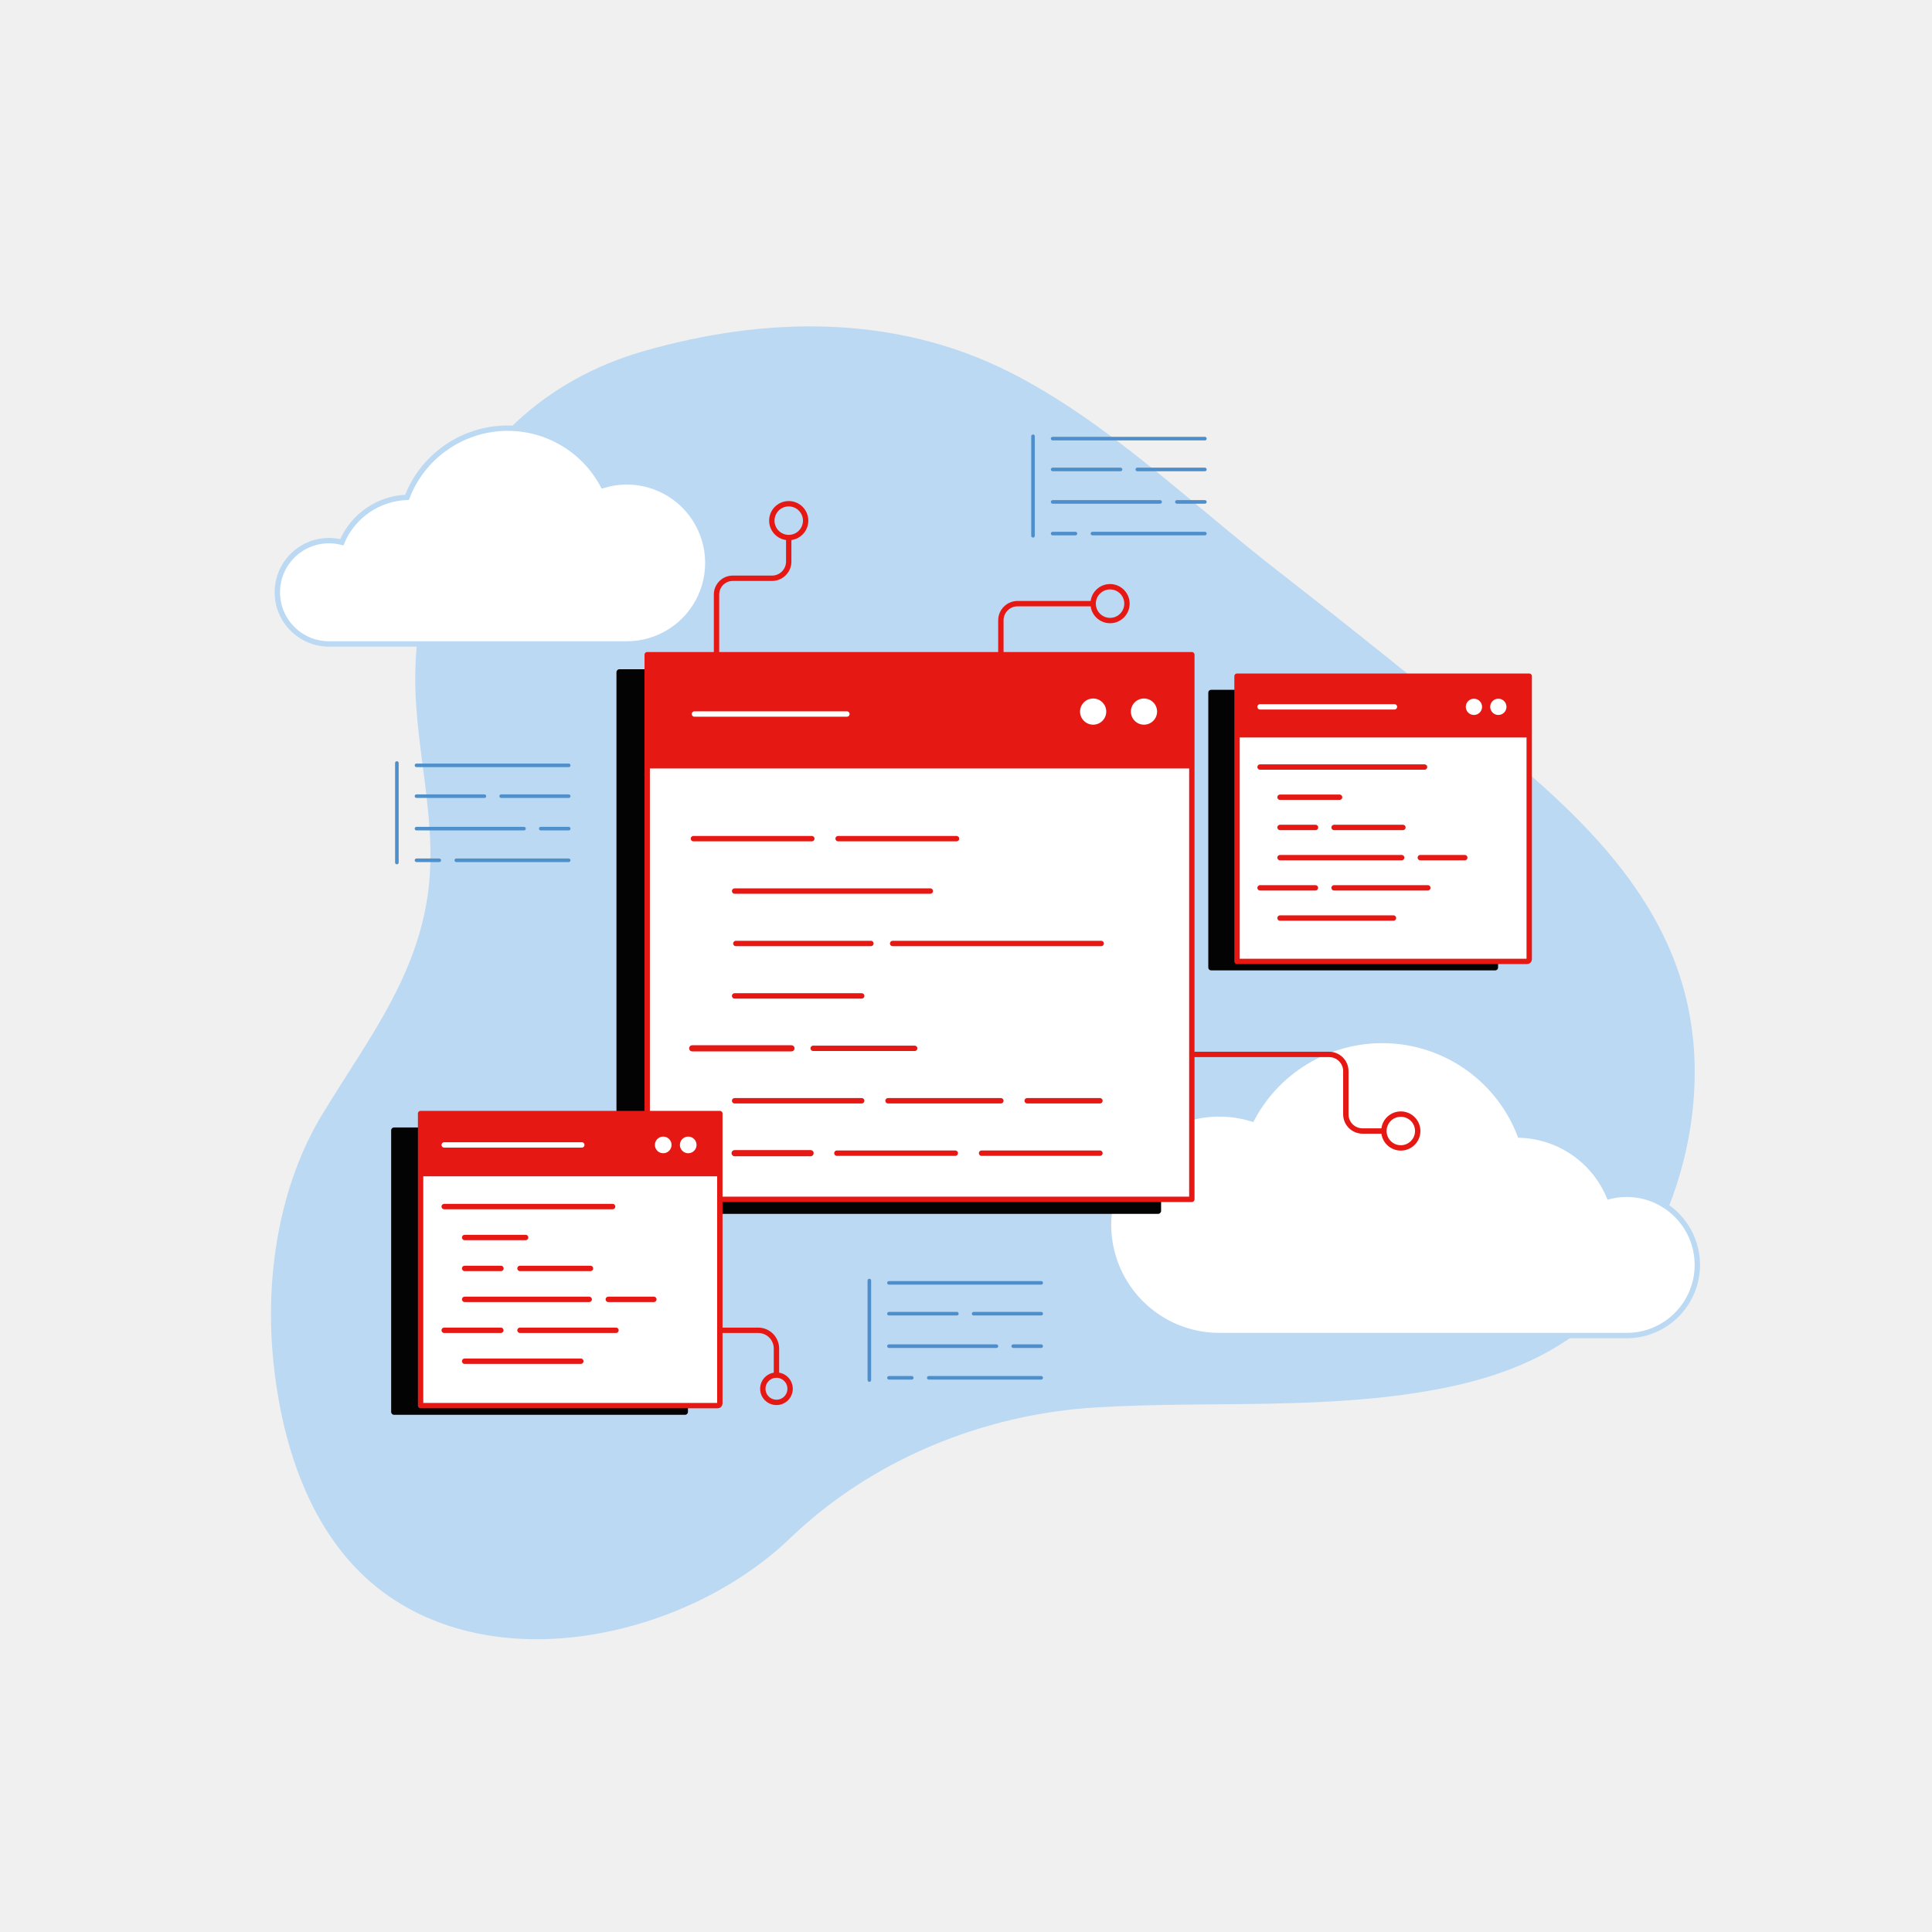
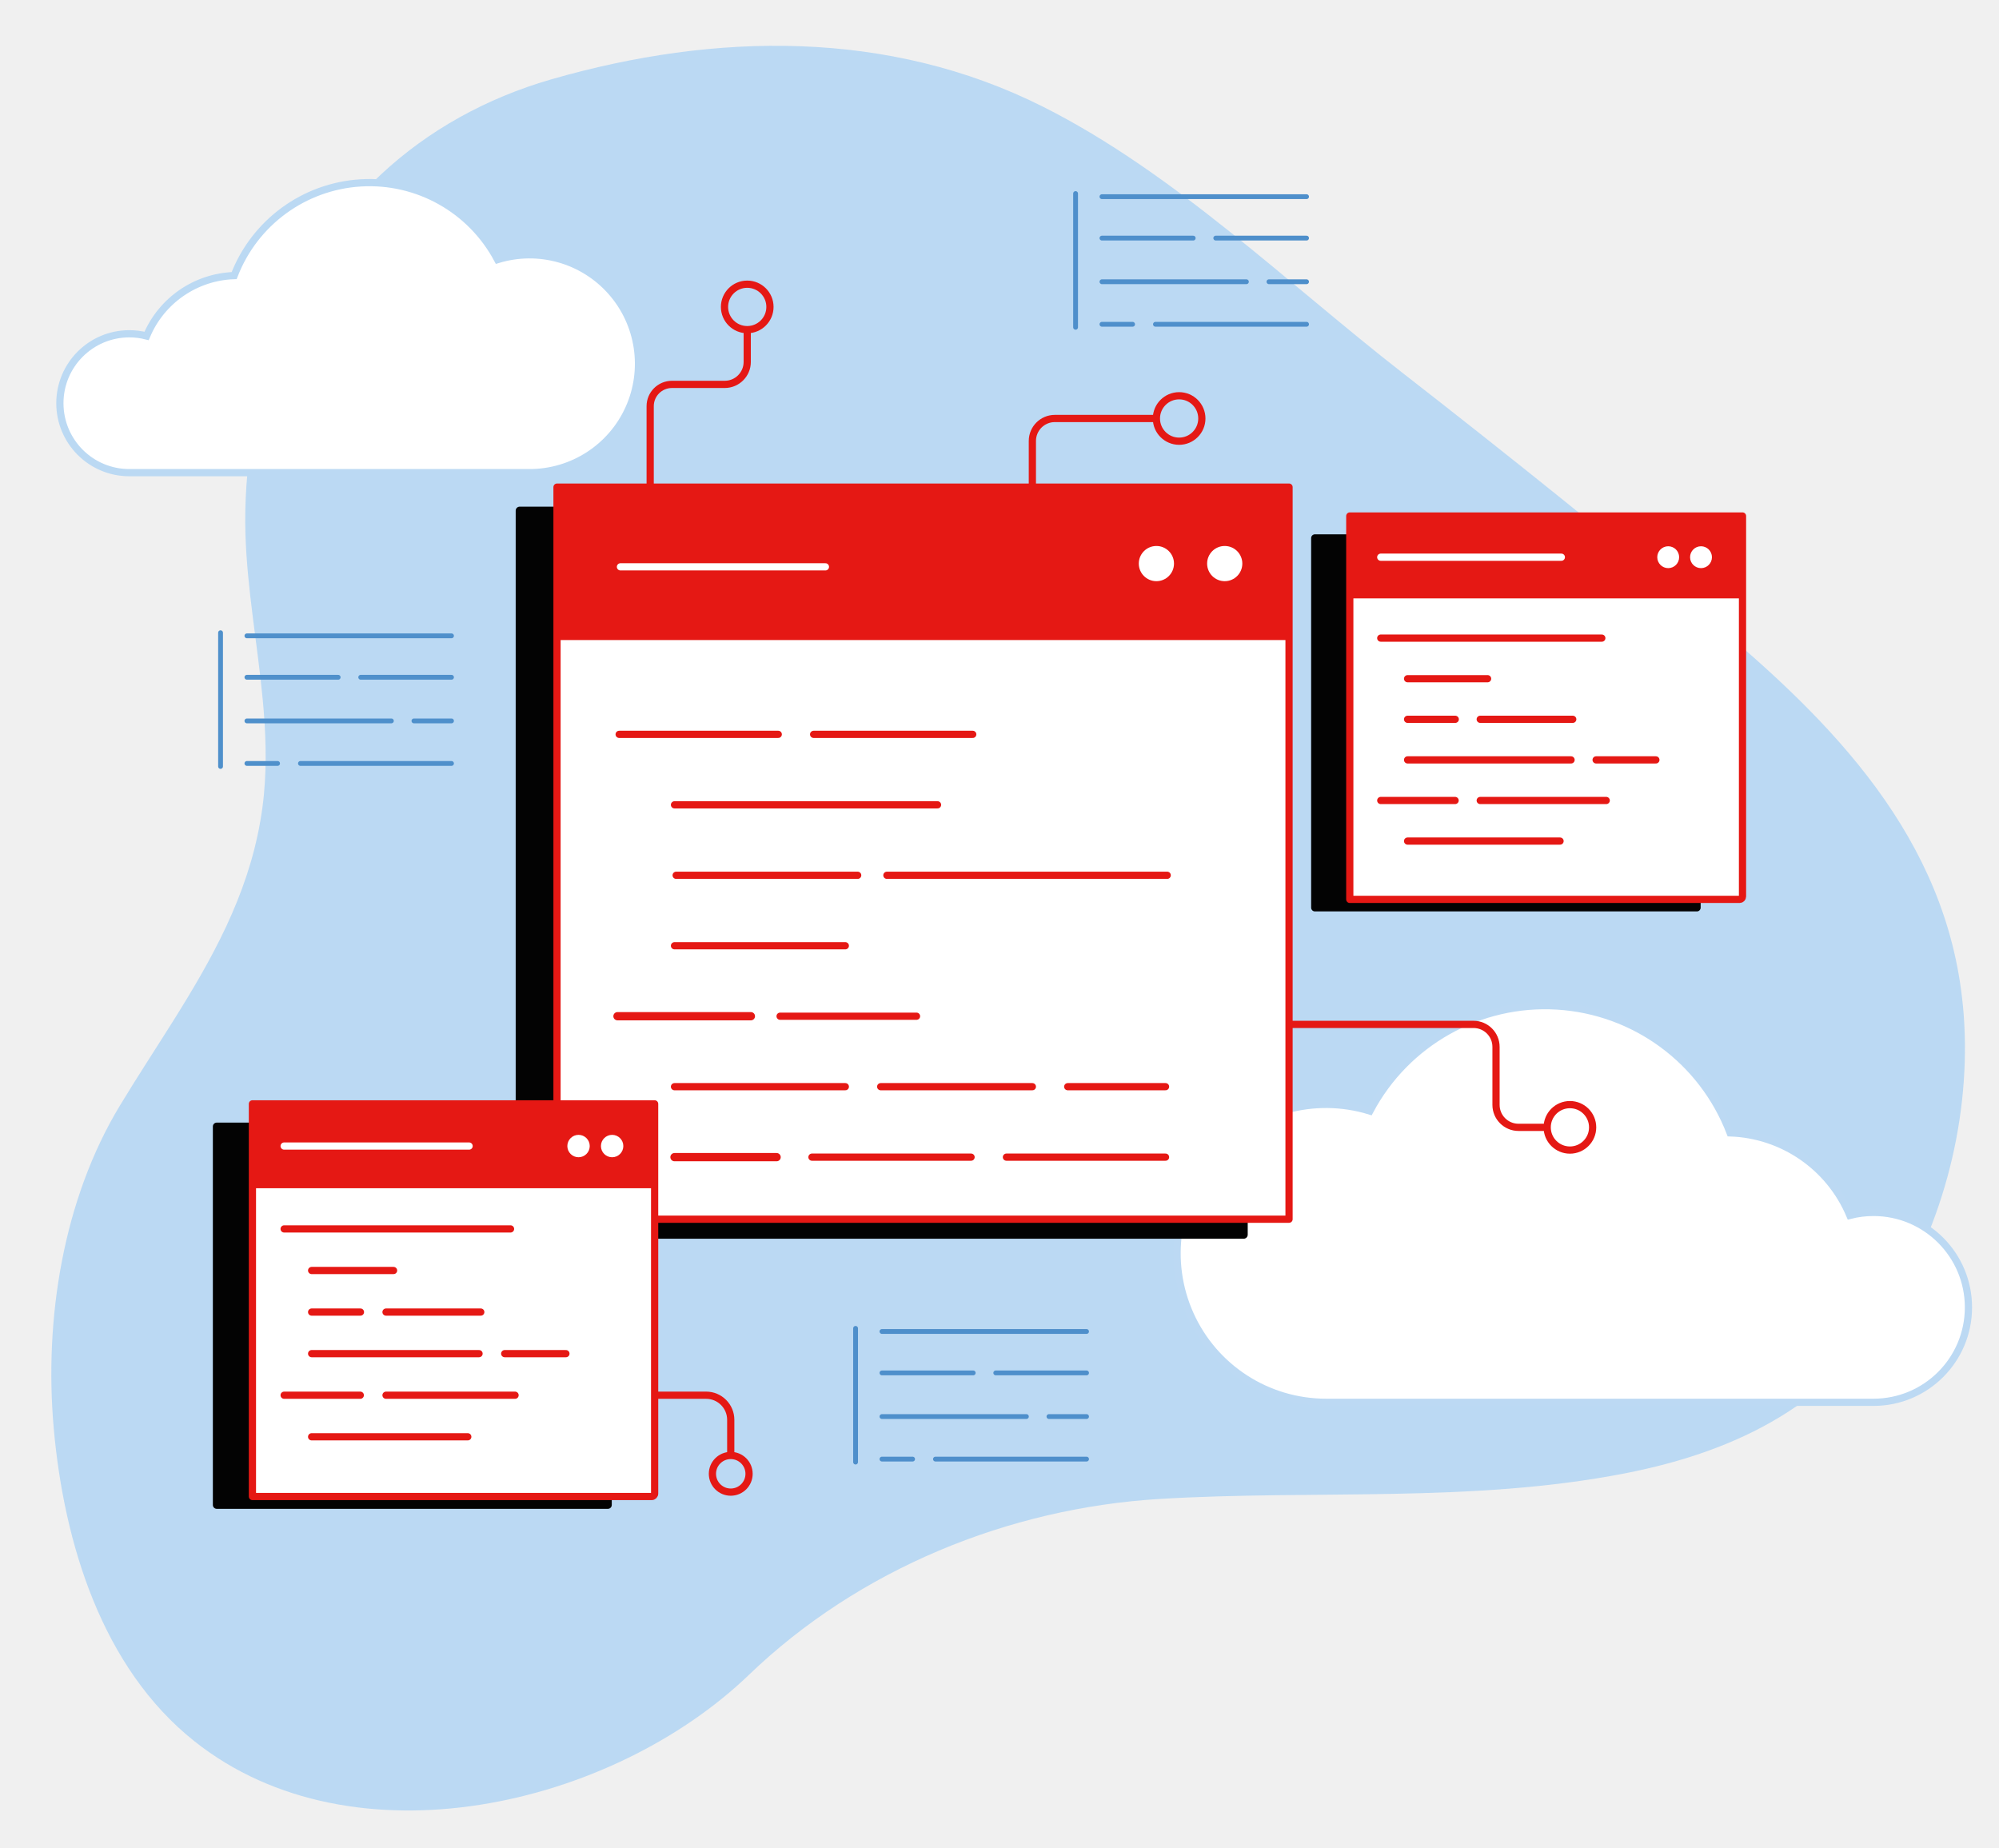
- <svg xmlns="http://www.w3.org/2000/svg" viewBox="0 0 1080 1080">
-   <g id="ba680cc3-8a37-4647-9284-e8da36974a73" data-name="Model Registry">
-     <path d="M946.455,581.19c-6.79-69.38-54.09-117.55-105.21-159.99q-63-52.32-127.65-102.61c-47.87-37.24-94.98-83.3-149.62-110.78-64.23-32.3-136.42-31.01-204.38-11.46-54.61,15.71-96.42,53.84-114.66,107.84-8.66,25.65-13.56,54.45-12.72,81.46.72,22.99,5.03,45.78,7.18,68.67,1.24,13.14,1.76,26.32.49,39.57-.36,3.79-.88,7.49-1.52,11.14-5.4,31.1-20.11,57.32-36.41,83.28-7.22,11.5-14.74,22.95-21.89,34.76-23.74,39.17-31.6,89.05-27.59,134.29,4.21,47.44,19.92,99.55,58.56,130.22,66.02,52.41,173.53,27.21,230.63-27.7,45.63-43.87,107.84-69.32,170.89-73.11,64.27-3.87,129.61,1.78,193.25-10.61,47.75-9.3,86.82-29.31,112.26-71.58,21.88-36.36,32.55-81.09,28.41-123.4Z" style="fill: #bbd9f3" />
-     <path d="M909.331,667.62a39.396,39.396,0,0,0-9.827,1.234,56.061,56.061,0,0,0-49.796-34.321,82.475,82.475,0,0,0-149.848-9.089A61.943,61.943,0,1,0,681.613,746.584H909.331a39.482,39.482,0,0,0,0-78.964h0Z" style="fill: #fff;stroke: #bcd9f3;stroke-miterlimit: 10;stroke-width: 3px" />
-     <path d="M183.91,302.215a28.822,28.822,0,0,1,7.182.899,40.994,40.994,0,0,1,36.422-25.101A60.332,60.332,0,0,1,337.094,271.367a45.298,45.298,0,1,1,13.323,88.602H183.91a28.877,28.877,0,0,1,0-57.754Z" style="fill: #fff;stroke: #bbd9f3;stroke-miterlimit: 10;stroke-width: 3px" />
+ <svg xmlns="http://www.w3.org/2000/svg" viewBox="0 0 831.389 768.254">
+   <g id="b3a9774d-d30b-43c8-9cac-37ece57528e6" data-name="Model Registry">
+     <path d="M816.326,417.787c-6.79-69.38-54.09-117.55-105.21-159.99q-63-52.32-127.65-102.61c-47.87-37.24-94.98-83.3-149.62-110.78-64.23-32.3-136.42-31.01-204.38-11.46-54.61,15.71-96.42,53.84-114.66,107.84-8.66,25.65-13.56,54.45-12.72,81.46.72,22.99,5.03,45.78,7.18,68.67,1.24,13.14,1.76,26.32.49,39.57-.36,3.79-.88,7.49-1.52,11.14-5.4,31.1-20.11,57.32-36.41,83.28-7.22,11.5-14.74,22.95-21.89,34.76-23.74,39.17-31.6,89.05-27.59,134.29,4.21,47.44,19.92,99.55,58.56,130.22,66.02,52.41,173.53,27.21,230.63-27.7,45.63-43.87,107.84-69.32,170.89-73.11,64.27-3.87,129.61,1.78,193.25-10.61,47.75-9.3,86.82-29.31,112.26-71.58,21.88-36.36,32.55-81.09,28.41-123.4Z" style="fill: #bbd9f3" />
+     <path d="M779.201,504.216a39.396,39.396,0,0,0-9.827,1.234,56.061,56.061,0,0,0-49.796-34.321,82.475,82.475,0,0,0-149.848-9.089,61.943,61.943,0,1,0-18.247,121.14H779.201a39.482,39.482,0,1,0,0-78.964h0Z" style="fill: #fff;stroke: #bcd9f3;stroke-miterlimit: 10;stroke-width: 3px" />
+     <path d="M53.781,138.812a28.822,28.822,0,0,1,7.182.899,40.994,40.994,0,0,1,36.422-25.101A60.332,60.332,0,0,1,206.965,107.964a45.298,45.298,0,1,1,13.323,88.602H53.781a28.877,28.877,0,0,1,0-57.754Z" style="fill: #fff;stroke: #bbd9f3;stroke-miterlimit: 10;stroke-width: 3px" />
    <g>
-       <path d="M677.012,385.609h158.853A1.571,1.571,0,0,1,837.436,387.18V540.866a1.571,1.571,0,0,1-1.571,1.571H677.012a1.571,1.571,0,0,1-1.571-1.571V387.18A1.571,1.571,0,0,1,677.012,385.609Z" style="fill: #030303" />
+       <path d="M546.882,222.205h158.853a1.571,1.571,0,0,1,1.571,1.571V377.463a1.571,1.571,0,0,1-1.571,1.571H546.882a1.571,1.571,0,0,1-1.571-1.571V223.777A1.571,1.571,0,0,1,546.882,222.205Z" style="fill: #030303" />
      <g>
-         <path d="M691.507,377.998H854.842V536.241a1.192,1.192,0,0,1-1.192,1.192H691.507v-159.435Z" style="fill: #fff;stroke: #e51814;stroke-linecap: round;stroke-linejoin: round;stroke-width: 3px" />
-         <rect x="691.507" y="377.998" width="163.335" height="34.259" style="fill: #e51814" />
-         <line x1="704.385" y1="395.127" x2="779.498" y2="395.127" style="fill: none;stroke: #fff;stroke-linecap: round;stroke-linejoin: round;stroke-width: 3px" />
-         <circle cx="823.939" cy="395.127" r="4.548" style="fill: #fff" />
-         <circle cx="837.582" cy="395.127" r="4.548" style="fill: #fff" />
+         <path d="M561.378,214.594H724.713V372.838a1.192,1.192,0,0,1-1.192,1.192H561.378v-159.435Z" style="fill: #fff;stroke: #e51814;stroke-linecap: round;stroke-linejoin: round;stroke-width: 3px" />
+         <rect x="561.378" y="214.594" width="163.335" height="34.259" style="fill: #e51814" />
+         <line x1="574.256" y1="231.724" x2="649.369" y2="231.724" style="fill: none;stroke: #fff;stroke-linecap: round;stroke-linejoin: round;stroke-width: 3px" />
+         <circle cx="693.81" cy="231.724" r="4.548" style="fill: #fff" />
+         <circle cx="707.453" cy="231.724" r="4.548" style="fill: #fff" />
        <g>
-           <line x1="704.385" y1="428.779" x2="796.326" y2="428.779" style="fill: none;stroke: #e51814;stroke-linecap: round;stroke-linejoin: round;stroke-width: 3px" />
+           <line x1="574.256" y1="265.375" x2="666.197" y2="265.375" style="fill: none;stroke: #e51814;stroke-linecap: round;stroke-linejoin: round;stroke-width: 3px" />
          <g>
-             <line x1="715.546" y1="462.542" x2="735.373" y2="462.542" style="fill: none;stroke: #e51814;stroke-linecap: round;stroke-linejoin: round;stroke-width: 3px" />
-             <line x1="745.759" y1="462.542" x2="784.238" y2="462.542" style="fill: none;stroke: #e51814;stroke-linecap: round;stroke-linejoin: round;stroke-width: 3px" />
+             <line x1="585.417" y1="299.139" x2="605.244" y2="299.139" style="fill: none;stroke: #e51814;stroke-linecap: round;stroke-linejoin: round;stroke-width: 3px" />
+             <line x1="615.629" y1="299.139" x2="654.108" y2="299.139" style="fill: none;stroke: #e51814;stroke-linecap: round;stroke-linejoin: round;stroke-width: 3px" />
          </g>
          <g>
-             <line x1="715.546" y1="479.424" x2="783.538" y2="479.424" style="fill: none;stroke: #e51814;stroke-linecap: round;stroke-linejoin: round;stroke-width: 3px" />
-             <line x1="793.958" y1="479.424" x2="818.816" y2="479.424" style="fill: none;stroke: #e51814;stroke-linecap: round;stroke-linejoin: round;stroke-width: 3px" />
+             <line x1="585.417" y1="316.02" x2="653.409" y2="316.02" style="fill: none;stroke: #e51814;stroke-linecap: round;stroke-linejoin: round;stroke-width: 3px" />
+             <line x1="663.828" y1="316.02" x2="688.686" y2="316.02" style="fill: none;stroke: #e51814;stroke-linecap: round;stroke-linejoin: round;stroke-width: 3px" />
          </g>
-           <line x1="715.546" y1="445.66" x2="748.823" y2="445.66" style="fill: none;stroke: #e51814;stroke-linecap: round;stroke-linejoin: round;stroke-width: 3px" />
-           <line x1="715.546" y1="513.187" x2="778.96" y2="513.187" style="fill: none;stroke: #e51814;stroke-linecap: round;stroke-linejoin: round;stroke-width: 3px" />
+           <line x1="585.417" y1="282.257" x2="618.694" y2="282.257" style="fill: none;stroke: #e51814;stroke-linecap: round;stroke-linejoin: round;stroke-width: 3px" />
+           <line x1="585.417" y1="349.784" x2="648.83" y2="349.784" style="fill: none;stroke: #e51814;stroke-linecap: round;stroke-linejoin: round;stroke-width: 3px" />
          <g>
-             <line x1="704.385" y1="496.306" x2="735.311" y2="496.306" style="fill: none;stroke: #e51814;stroke-linecap: round;stroke-linejoin: round;stroke-width: 3px" />
-             <line x1="745.759" y1="496.306" x2="798.161" y2="496.306" style="fill: none;stroke: #e51814;stroke-linecap: round;stroke-linejoin: round;stroke-width: 3px" />
+             <line x1="574.256" y1="332.902" x2="605.182" y2="332.902" style="fill: none;stroke: #e51814;stroke-linecap: round;stroke-linejoin: round;stroke-width: 3px" />
+             <line x1="615.629" y1="332.902" x2="668.032" y2="332.902" style="fill: none;stroke: #e51814;stroke-linecap: round;stroke-linejoin: round;stroke-width: 3px" />
          </g>
        </g>
      </g>
    </g>
    <g>
      <g>
-         <path d="M440.904,300.494v13.42a9.346,9.346,0,0,1-9.346,9.346h-21.956a9.061,9.061,0,0,0-9.061,9.061v33.602" style="fill: none;stroke: #e51814;stroke-linejoin: round;stroke-width: 3px" />
-         <circle cx="440.904" cy="291.043" r="9.451" style="fill: none;stroke: #e51814;stroke-linejoin: round;stroke-width: 3px" />
+         <path d="M310.775,137.091v13.42a9.346,9.346,0,0,1-9.346,9.346h-21.956a9.061,9.061,0,0,0-9.061,9.061V202.518" style="fill: none;stroke: #e51814;stroke-linejoin: round;stroke-width: 3px" />
+         <circle cx="310.775" cy="127.64" r="9.451" style="fill: none;stroke: #e51814;stroke-linejoin: round;stroke-width: 3px" />
      </g>
      <g>
-         <path d="M559.492,370.005V346.786a9.346,9.346,0,0,1,9.346-9.346l42.24,0" style="fill: none;stroke: #e51814;stroke-linejoin: round;stroke-width: 3px" />
-         <circle cx="620.529" cy="337.44" r="9.451" style="fill: none;stroke: #e51814;stroke-linejoin: round;stroke-width: 3px" />
+         <path d="M429.363,206.602V183.383a9.346,9.346,0,0,1,9.346-9.346h42.24" style="fill: none;stroke: #e51814;stroke-linejoin: round;stroke-width: 3px" />
+         <circle cx="490.4" cy="174.037" r="9.451" style="fill: none;stroke: #e51814;stroke-linejoin: round;stroke-width: 3px" />
      </g>
      <g>
-         <circle cx="783.06" cy="632.238" r="9.451" style="fill: none;stroke: #e51814;stroke-linejoin: round;stroke-width: 3px" />
-         <path d="M661.88,589.427h81.102a9.346,9.346,0,0,1,9.346,9.346v24.12a9.346,9.346,0,0,0,9.346,9.346h11.936" style="fill: none;stroke: #e51814;stroke-miterlimit: 10;stroke-width: 3px" />
+         <circle cx="652.931" cy="468.835" r="9.451" style="fill: none;stroke: #e51814;stroke-linejoin: round;stroke-width: 3px" />
+         <path d="M531.75,426.024h81.102a9.346,9.346,0,0,1,9.346,9.346V459.489a9.346,9.346,0,0,0,9.346,9.346h11.936" style="fill: none;stroke: #e51814;stroke-miterlimit: 10;stroke-width: 3px" />
      </g>
      <g>
-         <rect x="344.606" y="374.103" width="304.453" height="304.453" rx="1.671" style="fill: #030303" />
-         <rect x="361.791" y="365.984" width="304.453" height="304.453" style="fill: #fff;stroke: #e51814;stroke-linecap: round;stroke-linejoin: round;stroke-width: 3px" />
-         <rect x="361.791" y="365.984" width="304.453" height="63.597" style="fill: #e51814" />
+         <rect x="214.477" y="210.7" width="304.453" height="304.453" rx="1.671" style="fill: #030303" />
+         <rect x="231.662" y="202.581" width="304.453" height="304.453" style="fill: #fff;stroke: #e51814;stroke-linecap: round;stroke-linejoin: round;stroke-width: 3px" />
+         <rect x="231.662" y="202.581" width="304.453" height="63.597" style="fill: #e51814" />
        <g>
-           <circle cx="611.078" cy="397.783" r="7.32" style="fill: #fff" />
-           <circle cx="639.493" cy="397.783" r="7.32" style="fill: #fff" />
+           <circle cx="480.948" cy="234.379" r="7.32" style="fill: #fff" />
+           <circle cx="509.364" cy="234.379" r="7.32" style="fill: #fff" />
        </g>
-         <line x1="473.424" y1="399.136" x2="388.177" y2="399.136" style="fill: none;stroke: #fff;stroke-linecap: round;stroke-linejoin: round;stroke-width: 3px" />
+         <line x1="343.295" y1="235.732" x2="258.048" y2="235.732" style="fill: none;stroke: #fff;stroke-linecap: round;stroke-linejoin: round;stroke-width: 3px" />
        <g>
          <g>
-             <line x1="468.516" y1="468.803" x2="534.691" y2="468.803" style="fill: none;stroke: #e51814;stroke-linecap: round;stroke-miterlimit: 10;stroke-width: 3px" />
-             <line x1="387.635" y1="468.803" x2="453.811" y2="468.803" style="fill: none;stroke: #e51814;stroke-linecap: round;stroke-miterlimit: 10;stroke-width: 3px" />
+             <line x1="338.387" y1="305.4" x2="404.562" y2="305.4" style="fill: none;stroke: #e51814;stroke-linecap: round;stroke-miterlimit: 10;stroke-width: 3px" />
+             <line x1="257.506" y1="305.4" x2="323.681" y2="305.4" style="fill: none;stroke: #e51814;stroke-linecap: round;stroke-miterlimit: 10;stroke-width: 3px" />
          </g>
-           <line x1="410.652" y1="498.108" x2="520.054" y2="498.108" style="fill: none;stroke: #e51814;stroke-linecap: round;stroke-miterlimit: 10;stroke-width: 3px" />
+           <line x1="280.522" y1="334.705" x2="389.925" y2="334.705" style="fill: none;stroke: #e51814;stroke-linecap: round;stroke-miterlimit: 10;stroke-width: 3px" />
          <g>
-             <line x1="615.572" y1="527.413" x2="498.989" y2="527.413" style="fill: none;stroke: #e51814;stroke-linecap: round;stroke-miterlimit: 10;stroke-width: 3px" />
-             <line x1="411.344" y1="527.413" x2="486.842" y2="527.413" style="fill: none;stroke: #e51814;stroke-linecap: round;stroke-miterlimit: 10;stroke-width: 3px" />
+             <line x1="485.443" y1="364.01" x2="368.86" y2="364.01" style="fill: none;stroke: #e51814;stroke-linecap: round;stroke-miterlimit: 10;stroke-width: 3px" />
+             <line x1="281.215" y1="364.01" x2="356.713" y2="364.01" style="fill: none;stroke: #e51814;stroke-linecap: round;stroke-miterlimit: 10;stroke-width: 3px" />
          </g>
          <g>
-             <line x1="410.652" y1="644.633" x2="453.118" y2="644.633" style="fill: none;stroke: #e51814;stroke-linecap: round;stroke-miterlimit: 10;stroke-width: 3.436px" />
-             <line x1="533.999" y1="644.633" x2="467.824" y2="644.633" style="fill: none;stroke: #e51814;stroke-linecap: round;stroke-miterlimit: 10;stroke-width: 3px" />
-             <line x1="614.879" y1="644.633" x2="548.704" y2="644.633" style="fill: none;stroke: #e51814;stroke-linecap: round;stroke-miterlimit: 10;stroke-width: 3px" />
+             <line x1="280.522" y1="481.229" x2="322.989" y2="481.229" style="fill: none;stroke: #e51814;stroke-linecap: round;stroke-miterlimit: 10;stroke-width: 3.436px" />
+             <line x1="403.87" y1="481.229" x2="337.694" y2="481.229" style="fill: none;stroke: #e51814;stroke-linecap: round;stroke-miterlimit: 10;stroke-width: 3px" />
+             <line x1="484.75" y1="481.229" x2="418.575" y2="481.229" style="fill: none;stroke: #e51814;stroke-linecap: round;stroke-miterlimit: 10;stroke-width: 3px" />
          </g>
-           <line x1="410.652" y1="556.718" x2="481.705" y2="556.718" style="fill: none;stroke: #e51814;stroke-linecap: round;stroke-miterlimit: 10;stroke-width: 3px" />
+           <line x1="280.522" y1="393.314" x2="351.575" y2="393.314" style="fill: none;stroke: #e51814;stroke-linecap: round;stroke-miterlimit: 10;stroke-width: 3px" />
          <g>
-             <line x1="410.652" y1="615.328" x2="481.705" y2="615.328" style="fill: none;stroke: #e51814;stroke-linecap: round;stroke-miterlimit: 10;stroke-width: 3px" />
-             <line x1="559.492" y1="615.328" x2="496.41" y2="615.328" style="fill: none;stroke: #e51814;stroke-linecap: round;stroke-miterlimit: 10;stroke-width: 3px" />
-             <line x1="614.879" y1="615.328" x2="574.198" y2="615.328" style="fill: none;stroke: #e51814;stroke-linecap: round;stroke-miterlimit: 10;stroke-width: 3px" />
+             <line x1="280.522" y1="451.924" x2="351.575" y2="451.924" style="fill: none;stroke: #e51814;stroke-linecap: round;stroke-miterlimit: 10;stroke-width: 3px" />
+             <line x1="429.363" y1="451.924" x2="366.281" y2="451.924" style="fill: none;stroke: #e51814;stroke-linecap: round;stroke-miterlimit: 10;stroke-width: 3px" />
+             <line x1="484.75" y1="451.924" x2="444.069" y2="451.924" style="fill: none;stroke: #e51814;stroke-linecap: round;stroke-miterlimit: 10;stroke-width: 3px" />
          </g>
          <g>
-             <line x1="386.943" y1="586.023" x2="442.422" y2="586.023" style="fill: none;stroke: #e51814;stroke-linecap: round;stroke-miterlimit: 10;stroke-width: 3.436px" />
-             <line x1="511.311" y1="586.023" x2="454.569" y2="586.023" style="fill: none;stroke: #e51814;stroke-linecap: round;stroke-miterlimit: 10;stroke-width: 3px" />
+             <line x1="256.814" y1="422.619" x2="312.293" y2="422.619" style="fill: none;stroke: #e51814;stroke-linecap: round;stroke-miterlimit: 10;stroke-width: 3.436px" />
+             <line x1="381.182" y1="422.619" x2="324.44" y2="422.619" style="fill: none;stroke: #e51814;stroke-linecap: round;stroke-miterlimit: 10;stroke-width: 3px" />
          </g>
        </g>
      </g>
    </g>
    <g>
      <g>
-         <path d="M400.992,743.639H423.815A10.231,10.231,0,0,1,434.046,753.87v14.828" style="fill: none;stroke: #e51814;stroke-miterlimit: 10;stroke-width: 3px" />
-         <circle cx="434.046" cy="776.319" r="7.622" style="fill: none;stroke: #e51814;stroke-linejoin: round;stroke-width: 3px" />
+         <path d="M270.863,580.236h22.824a10.231,10.231,0,0,1,10.231,10.231V605.294" style="fill: none;stroke: #e51814;stroke-miterlimit: 10;stroke-width: 3px" />
+         <circle cx="303.917" cy="612.916" r="7.622" style="fill: none;stroke: #e51814;stroke-linejoin: round;stroke-width: 3px" />
      </g>
      <g>
-         <path d="M220.268,630.268H382.958a1.609,1.609,0,0,1,1.609,1.609V789.276a1.609,1.609,0,0,1-1.609,1.609H220.268a1.609,1.609,0,0,1-1.609-1.609V631.878A1.609,1.609,0,0,1,220.268,630.268Z" style="fill: #030303" />
+         <path d="M90.139,466.865H252.829a1.609,1.609,0,0,1,1.609,1.609V625.873a1.609,1.609,0,0,1-1.609,1.609H90.139a1.609,1.609,0,0,1-1.609-1.609V468.474A1.609,1.609,0,0,1,90.139,466.865Z" style="fill: #030303" />
        <g>
-           <path d="M235.114,622.474H402.394V784.539a1.221,1.221,0,0,1-1.221,1.221H235.114V622.474Z" style="fill: #fff;stroke: #e51814;stroke-linecap: round;stroke-linejoin: round;stroke-width: 3px" />
-           <rect x="235.114" y="622.474" width="167.281" height="35.087" style="fill: #e51814" />
-           <line x1="248.303" y1="640.017" x2="325.23" y2="640.017" style="fill: none;stroke: #fff;stroke-linecap: round;stroke-linejoin: round;stroke-width: 3px" />
-           <circle cx="370.745" cy="640.017" r="4.657" style="fill: #fff" />
-           <circle cx="384.717" cy="640.017" r="4.657" style="fill: #fff" />
+           <path d="M104.984,459.07H272.265V621.136a1.221,1.221,0,0,1-1.221,1.221H104.984V459.07Z" style="fill: #fff;stroke: #e51814;stroke-linecap: round;stroke-linejoin: round;stroke-width: 3px" />
+           <rect x="104.984" y="459.07" width="167.281" height="35.087" style="fill: #e51814" />
+           <line x1="118.174" y1="476.613" x2="195.1" y2="476.613" style="fill: none;stroke: #fff;stroke-linecap: round;stroke-linejoin: round;stroke-width: 3px" />
+           <circle cx="240.616" cy="476.613" r="4.657" style="fill: #fff" />
+           <circle cx="254.588" cy="476.613" r="4.657" style="fill: #fff" />
          <g>
-             <line x1="248.303" y1="674.481" x2="342.464" y2="674.481" style="fill: none;stroke: #e51814;stroke-linecap: round;stroke-linejoin: round;stroke-width: 3px" />
+             <line x1="118.174" y1="511.078" x2="212.335" y2="511.078" style="fill: none;stroke: #e51814;stroke-linecap: round;stroke-linejoin: round;stroke-width: 3px" />
            <g>
-               <line x1="259.733" y1="709.06" x2="280.039" y2="709.06" style="fill: none;stroke: #e51814;stroke-linecap: round;stroke-linejoin: round;stroke-width: 3px" />
-               <line x1="290.676" y1="709.06" x2="330.084" y2="709.06" style="fill: none;stroke: #e51814;stroke-linecap: round;stroke-linejoin: round;stroke-width: 3px" />
+               <line x1="129.604" y1="545.657" x2="149.91" y2="545.657" style="fill: none;stroke: #e51814;stroke-linecap: round;stroke-linejoin: round;stroke-width: 3px" />
+               <line x1="160.546" y1="545.657" x2="199.955" y2="545.657" style="fill: none;stroke: #e51814;stroke-linecap: round;stroke-linejoin: round;stroke-width: 3px" />
            </g>
            <g>
-               <line x1="259.733" y1="726.35" x2="329.368" y2="726.35" style="fill: none;stroke: #e51814;stroke-linecap: round;stroke-linejoin: round;stroke-width: 3px" />
-               <line x1="340.039" y1="726.35" x2="365.497" y2="726.35" style="fill: none;stroke: #e51814;stroke-linecap: round;stroke-linejoin: round;stroke-width: 3px" />
+               <line x1="129.604" y1="562.946" x2="199.238" y2="562.946" style="fill: none;stroke: #e51814;stroke-linecap: round;stroke-linejoin: round;stroke-width: 3px" />
+               <line x1="209.909" y1="562.946" x2="235.368" y2="562.946" style="fill: none;stroke: #e51814;stroke-linecap: round;stroke-linejoin: round;stroke-width: 3px" />
            </g>
-             <line x1="259.733" y1="691.771" x2="293.814" y2="691.771" style="fill: none;stroke: #e51814;stroke-linecap: round;stroke-linejoin: round;stroke-width: 3px" />
-             <line x1="259.733" y1="760.928" x2="324.678" y2="760.928" style="fill: none;stroke: #e51814;stroke-linecap: round;stroke-linejoin: round;stroke-width: 3px" />
+             <line x1="129.604" y1="528.367" x2="163.685" y2="528.367" style="fill: none;stroke: #e51814;stroke-linecap: round;stroke-linejoin: round;stroke-width: 3px" />
+             <line x1="129.604" y1="597.525" x2="194.549" y2="597.525" style="fill: none;stroke: #e51814;stroke-linecap: round;stroke-linejoin: round;stroke-width: 3px" />
            <g>
-               <line x1="248.303" y1="743.639" x2="279.975" y2="743.639" style="fill: none;stroke: #e51814;stroke-linecap: round;stroke-linejoin: round;stroke-width: 3px" />
-               <line x1="290.676" y1="743.639" x2="344.344" y2="743.639" style="fill: none;stroke: #e51814;stroke-linecap: round;stroke-linejoin: round;stroke-width: 3px" />
+               <line x1="118.174" y1="580.236" x2="149.846" y2="580.236" style="fill: none;stroke: #e51814;stroke-linecap: round;stroke-linejoin: round;stroke-width: 3px" />
+               <line x1="160.546" y1="580.236" x2="214.215" y2="580.236" style="fill: none;stroke: #e51814;stroke-linecap: round;stroke-linejoin: round;stroke-width: 3px" />
            </g>
          </g>
        </g>
      </g>
    </g>
    <g>
-       <line x1="496.935" y1="717.131" x2="582.029" y2="717.131" style="fill: none;stroke: #4e8fcb;stroke-linecap: round;stroke-linejoin: round;stroke-width: 2px" />
-       <line x1="544.268" y1="734.361" x2="582.029" y2="734.361" style="fill: none;stroke: #4e8fcb;stroke-linecap: round;stroke-linejoin: round;stroke-width: 2px" />
-       <line x1="496.935" y1="734.361" x2="534.892" y2="734.361" style="fill: none;stroke: #4e8fcb;stroke-linecap: round;stroke-linejoin: round;stroke-width: 2px" />
-       <line x1="566.39" y1="752.509" x2="582.029" y2="752.509" style="fill: none;stroke: #4e8fcb;stroke-linecap: round;stroke-linejoin: round;stroke-width: 2px" />
-       <line x1="496.935" y1="752.509" x2="557.015" y2="752.509" style="fill: none;stroke: #4e8fcb;stroke-linecap: round;stroke-linejoin: round;stroke-width: 2px" />
-       <line x1="519.191" y1="770.202" x2="582.029" y2="770.202" style="fill: none;stroke: #4e8fcb;stroke-linecap: round;stroke-linejoin: round;stroke-width: 2px" />
-       <line x1="496.935" y1="770.202" x2="509.682" y2="770.202" style="fill: none;stroke: #4e8fcb;stroke-linecap: round;stroke-linejoin: round;stroke-width: 2px" />
-       <line x1="485.968" y1="715.83" x2="485.968" y2="771.449" style="fill: none;stroke: #4e8fcb;stroke-linecap: round;stroke-linejoin: round;stroke-width: 2px" />
+       <line x1="366.806" y1="553.728" x2="451.9" y2="553.728" style="fill: none;stroke: #4e8fcb;stroke-linecap: round;stroke-linejoin: round;stroke-width: 2px" />
+       <line x1="414.139" y1="570.958" x2="451.9" y2="570.958" style="fill: none;stroke: #4e8fcb;stroke-linecap: round;stroke-linejoin: round;stroke-width: 2px" />
+       <line x1="366.806" y1="570.958" x2="404.763" y2="570.958" style="fill: none;stroke: #4e8fcb;stroke-linecap: round;stroke-linejoin: round;stroke-width: 2px" />
+       <line x1="436.261" y1="589.106" x2="451.9" y2="589.106" style="fill: none;stroke: #4e8fcb;stroke-linecap: round;stroke-linejoin: round;stroke-width: 2px" />
+       <line x1="366.806" y1="589.106" x2="426.885" y2="589.106" style="fill: none;stroke: #4e8fcb;stroke-linecap: round;stroke-linejoin: round;stroke-width: 2px" />
+       <line x1="389.061" y1="606.799" x2="451.9" y2="606.799" style="fill: none;stroke: #4e8fcb;stroke-linecap: round;stroke-linejoin: round;stroke-width: 2px" />
+       <line x1="366.806" y1="606.799" x2="379.552" y2="606.799" style="fill: none;stroke: #4e8fcb;stroke-linecap: round;stroke-linejoin: round;stroke-width: 2px" />
+       <line x1="355.839" y1="552.426" x2="355.839" y2="608.045" style="fill: none;stroke: #4e8fcb;stroke-linecap: round;stroke-linejoin: round;stroke-width: 2px" />
    </g>
    <g>
-       <line x1="588.432" y1="245.194" x2="673.527" y2="245.194" style="fill: none;stroke: #4e8fcb;stroke-linecap: round;stroke-linejoin: round;stroke-width: 2px" />
-       <line x1="635.765" y1="262.425" x2="673.527" y2="262.425" style="fill: none;stroke: #4e8fcb;stroke-linecap: round;stroke-linejoin: round;stroke-width: 2px" />
-       <line x1="588.432" y1="262.425" x2="626.39" y2="262.425" style="fill: none;stroke: #4e8fcb;stroke-linecap: round;stroke-linejoin: round;stroke-width: 2px" />
-       <line x1="657.888" y1="280.572" x2="673.527" y2="280.572" style="fill: none;stroke: #4e8fcb;stroke-linecap: round;stroke-linejoin: round;stroke-width: 2px" />
-       <line x1="588.432" y1="280.572" x2="648.512" y2="280.572" style="fill: none;stroke: #4e8fcb;stroke-linecap: round;stroke-linejoin: round;stroke-width: 2px" />
-       <line x1="610.688" y1="298.265" x2="673.527" y2="298.265" style="fill: none;stroke: #4e8fcb;stroke-linecap: round;stroke-linejoin: round;stroke-width: 2px" />
-       <line x1="588.432" y1="298.265" x2="601.179" y2="298.265" style="fill: none;stroke: #4e8fcb;stroke-linecap: round;stroke-linejoin: round;stroke-width: 2px" />
-       <line x1="577.465" y1="243.893" x2="577.465" y2="299.512" style="fill: none;stroke: #4e8fcb;stroke-linecap: round;stroke-linejoin: round;stroke-width: 2px" />
+       <line x1="458.303" y1="81.791" x2="543.397" y2="81.791" style="fill: none;stroke: #4e8fcb;stroke-linecap: round;stroke-linejoin: round;stroke-width: 2px" />
+       <line x1="505.636" y1="99.021" x2="543.397" y2="99.021" style="fill: none;stroke: #4e8fcb;stroke-linecap: round;stroke-linejoin: round;stroke-width: 2px" />
+       <line x1="458.303" y1="99.021" x2="496.26" y2="99.021" style="fill: none;stroke: #4e8fcb;stroke-linecap: round;stroke-linejoin: round;stroke-width: 2px" />
+       <line x1="527.758" y1="117.169" x2="543.397" y2="117.169" style="fill: none;stroke: #4e8fcb;stroke-linecap: round;stroke-linejoin: round;stroke-width: 2px" />
+       <line x1="458.303" y1="117.169" x2="518.383" y2="117.169" style="fill: none;stroke: #4e8fcb;stroke-linecap: round;stroke-linejoin: round;stroke-width: 2px" />
+       <line x1="480.559" y1="134.862" x2="543.397" y2="134.862" style="fill: none;stroke: #4e8fcb;stroke-linecap: round;stroke-linejoin: round;stroke-width: 2px" />
+       <line x1="458.303" y1="134.862" x2="471.05" y2="134.862" style="fill: none;stroke: #4e8fcb;stroke-linecap: round;stroke-linejoin: round;stroke-width: 2px" />
+       <line x1="447.336" y1="80.489" x2="447.336" y2="136.108" style="fill: none;stroke: #4e8fcb;stroke-linecap: round;stroke-linejoin: round;stroke-width: 2px" />
    </g>
    <g>
      <g>
-         <line x1="232.818" y1="427.832" x2="317.913" y2="427.832" style="fill: none;stroke: #4f90cb;stroke-linecap: round;stroke-linejoin: round;stroke-width: 2px" />
-         <line x1="280.151" y1="445.062" x2="317.913" y2="445.062" style="fill: none;stroke: #4f90cb;stroke-linecap: round;stroke-linejoin: round;stroke-width: 2px" />
-         <line x1="232.818" y1="445.062" x2="270.776" y2="445.062" style="fill: none;stroke: #4f90cb;stroke-linecap: round;stroke-linejoin: round;stroke-width: 2px" />
-         <line x1="302.281" y1="463.21" x2="317.913" y2="463.21" style="fill: none;stroke: #4f90cb;stroke-linecap: round;stroke-linejoin: round;stroke-width: 2px" />
-         <line x1="232.818" y1="463.21" x2="292.906" y2="463.21" style="fill: none;stroke: #4f90cb;stroke-linecap: round;stroke-linejoin: round;stroke-width: 2px" />
-         <line x1="255.082" y1="480.903" x2="317.913" y2="480.903" style="fill: none;stroke: #4f90cb;stroke-linecap: round;stroke-linejoin: round;stroke-width: 2px" />
-         <line x1="232.818" y1="480.903" x2="245.573" y2="480.903" style="fill: none;stroke: #4f90cb;stroke-linecap: round;stroke-linejoin: round;stroke-width: 2px" />
+         <line x1="102.689" y1="264.428" x2="187.783" y2="264.428" style="fill: none;stroke: #4f90cb;stroke-linecap: round;stroke-linejoin: round;stroke-width: 2px" />
+         <line x1="150.022" y1="281.659" x2="187.783" y2="281.659" style="fill: none;stroke: #4f90cb;stroke-linecap: round;stroke-linejoin: round;stroke-width: 2px" />
+         <line x1="102.689" y1="281.659" x2="140.646" y2="281.659" style="fill: none;stroke: #4f90cb;stroke-linecap: round;stroke-linejoin: round;stroke-width: 2px" />
+         <line x1="172.152" y1="299.806" x2="187.783" y2="299.806" style="fill: none;stroke: #4f90cb;stroke-linecap: round;stroke-linejoin: round;stroke-width: 2px" />
+         <line x1="102.689" y1="299.806" x2="162.776" y2="299.806" style="fill: none;stroke: #4f90cb;stroke-linecap: round;stroke-linejoin: round;stroke-width: 2px" />
+         <line x1="124.952" y1="317.499" x2="187.783" y2="317.499" style="fill: none;stroke: #4f90cb;stroke-linecap: round;stroke-linejoin: round;stroke-width: 2px" />
+         <line x1="102.689" y1="317.499" x2="115.444" y2="317.499" style="fill: none;stroke: #4f90cb;stroke-linecap: round;stroke-linejoin: round;stroke-width: 2px" />
      </g>
-       <line x1="221.859" y1="426.53" x2="221.859" y2="482.149" style="fill: none;stroke: #4f90cb;stroke-linecap: round;stroke-linejoin: round;stroke-width: 2px" />
+       <line x1="91.73" y1="263.127" x2="91.73" y2="318.746" style="fill: none;stroke: #4f90cb;stroke-linecap: round;stroke-linejoin: round;stroke-width: 2px" />
    </g>
  </g>
</svg>
